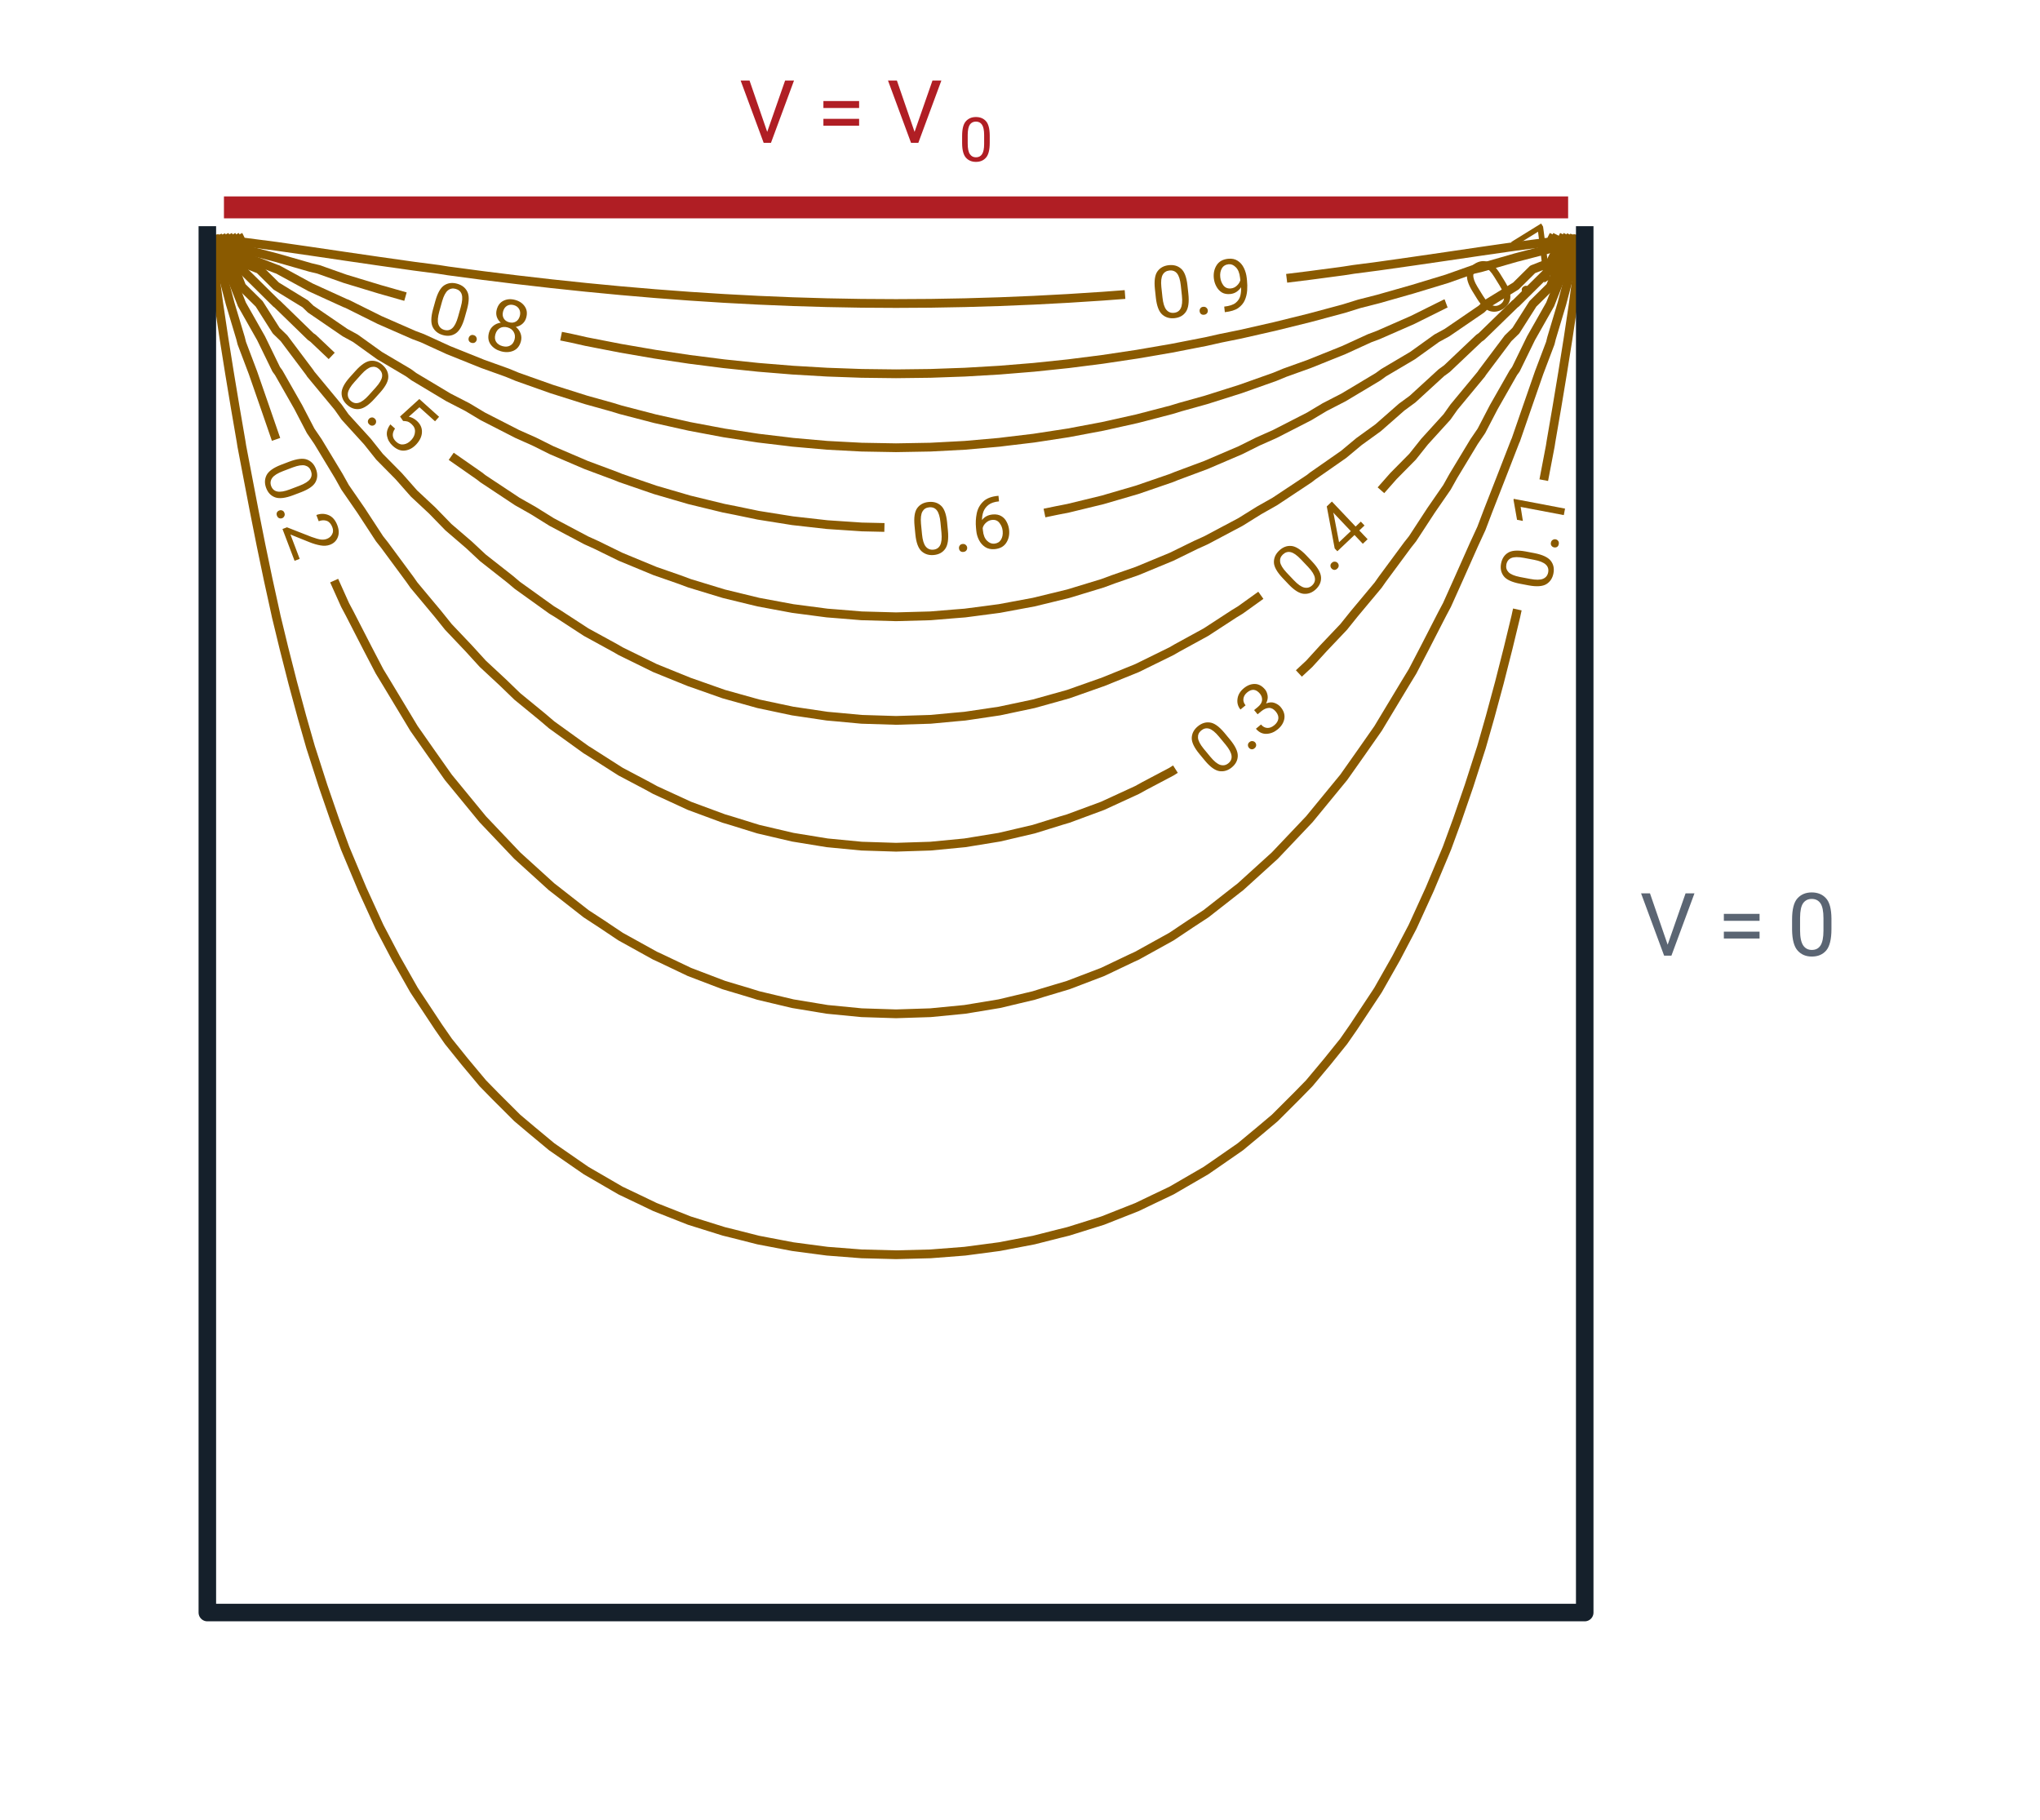
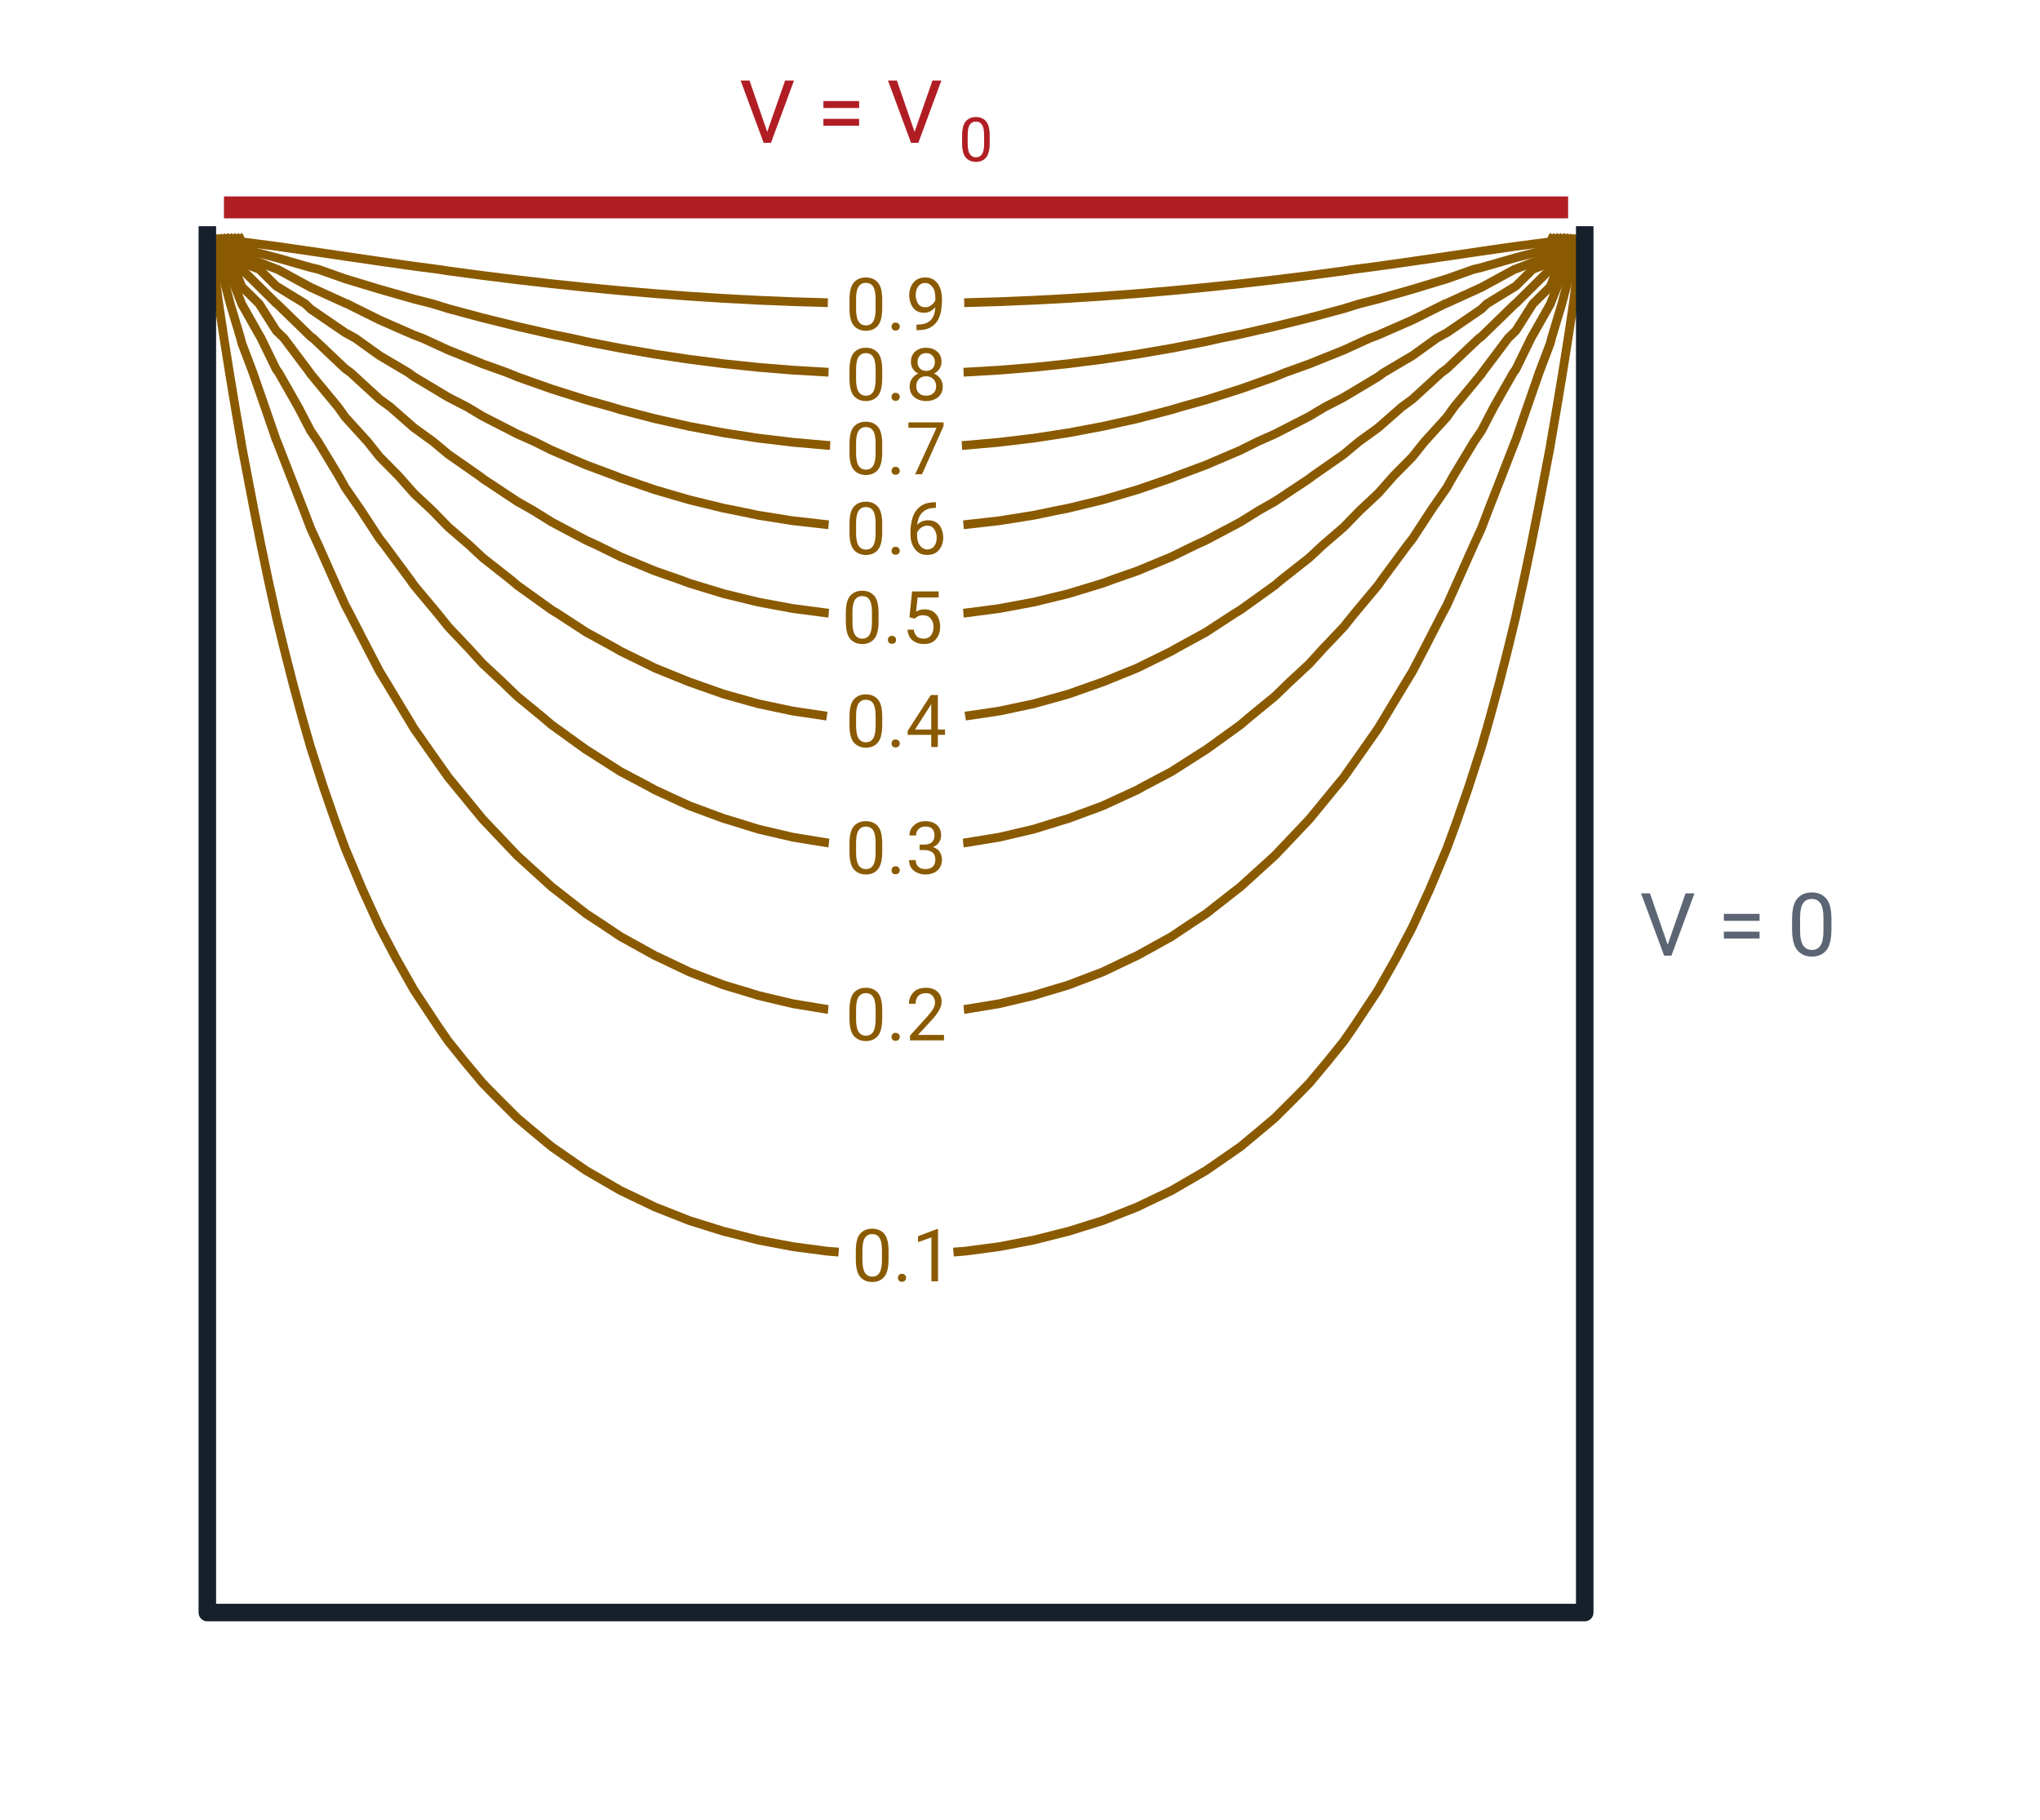
<svg xmlns="http://www.w3.org/2000/svg" width="279.36pt" height="249.181pt" viewBox="0 0 279.36 249.181" version="1.1">
  <defs>
    <style type="text/css">*{stroke-linejoin: round; stroke-linecap: butt}</style>
  </defs>
  <g id="figure_1">
    <g id="patch_1">
      <path d="M 0 249.181  L 279.36 249.181  L 279.36 0  L 0 0  L 0 249.181  z " style="fill: none" />
    </g>
    <g id="axes_1">
      <g id="QuadContourSet_1">
-         <path d="M 28.866 32.167  L 29.339 36.882  L 29.961 41.598  L 30.669 46.313  L 31.421 51.029  L 32.205 55.744  L 33.017 60.46  L 33.11 61.063  L 33.895 65.175  L 34.799 69.891  L 35.736 74.606  L 36.717 79.322  L 37.752 84.037  L 37.825 84.386  L 38.883 88.753  L 40.082 93.468  L 41.357 98.184  L 42.541 102.326  L 42.728 102.899  L 44.242 107.615  L 45.87 112.33  L 47.256 116.117  L 47.643 117.046  L 49.622 121.761  L 51.775 126.477  L 51.972 126.904  L 54.222 131.192  L 56.687 135.54  L 56.927 135.908  L 60.046 140.623  L 61.403 142.576  L 63.626 145.339  L 66.118 148.319  L 67.815 150.054  L 70.834 153.066  L 72.854 154.77  L 75.549 157.01  L 79.119 159.485  L 80.265 160.274  L 84.98 163.009  L 87.482 164.201  L 89.696 165.264  L 94.411 167.124  L 99.127 168.598  L 100.414 168.916  L 103.842 169.786  L 108.558 170.686  L 113.273 171.309  L 117.989 171.675  L 122.704 171.796  L 127.42 171.675  L 132.135 171.309  L 136.851 170.686  L 141.566 169.786  L 144.994 168.916  L 146.282 168.598  L 150.997 167.124  L 155.713 165.264  L 157.926 164.201  L 160.428 163.009  L 165.144 160.274  L 166.289 159.485  L 169.859 157.01  L 172.554 154.77  L 174.575 153.066  L 177.593 150.054  L 179.29 148.319  L 181.782 145.339  L 184.006 142.576  L 185.363 140.623  L 188.482 135.908  L 188.721 135.54  L 191.187 131.192  L 193.437 126.904  L 193.633 126.477  L 195.786 121.761  L 197.766 117.046  L 198.152 116.117  L 199.539 112.33  L 201.166 107.615  L 202.681 102.899  L 202.868 102.326  L 204.051 98.184  L 205.327 93.468  L 206.525 88.753  L 207.583 84.386  L 207.656 84.037  L 207.787 83.444  M 211.405 65.741  L 211.513 65.175  L 212.299 61.063  L 212.392 60.46  L 213.204 55.744  L 213.987 51.029  L 214.74 46.313  L 215.447 41.598  L 216.07 36.882  L 216.543 32.167  " clip-path="url(#p532eadee34)" style="fill: none; stroke: #8a5a00; stroke-width: 1.2" />
-         <path d="M 29.337 32.167  L 30.283 36.882  L 31.528 41.598  L 32.943 46.313  L 33.11 46.985  L 34.64 51.029  L 36.278 55.744  L 37.803 60.16  M 45.76 79.496  L 47.256 82.828  L 47.899 84.037  L 50.321 88.753  L 51.972 91.92  L 52.915 93.468  L 55.757 98.184  L 56.687 99.73  L 58.903 102.899  L 61.403 106.44  L 62.369 107.615  L 66.118 112.181  L 66.261 112.33  L 70.737 117.046  L 70.834 117.148  L 75.549 121.427  L 75.985 121.761  L 80.265 125.111  L 82.357 126.477  L 84.98 128.233  L 89.696 130.844  L 90.453 131.192  L 94.411 133.076  L 99.127 134.874  L 102.585 135.908  L 103.842 136.3  L 108.558 137.421  L 113.273 138.2  L 117.989 138.658  L 122.704 138.809  L 127.42 138.658  L 132.135 138.2  L 136.851 137.421  L 141.566 136.3  L 142.824 135.908  L 146.282 134.874  L 150.997 133.076  L 154.955 131.192  L 155.713 130.844  L 160.428 128.233  L 163.052 126.477  L 165.144 125.111  L 169.423 121.761  L 169.859 121.427  L 174.575 117.148  L 174.671 117.046  L 179.147 112.33  L 179.29 112.181  L 183.039 107.615  L 184.006 106.44  L 186.505 102.899  L 188.721 99.73  L 189.651 98.184  L 192.493 93.468  L 193.437 91.92  L 195.087 88.753  L 197.509 84.037  L 198.152 82.828  L 199.726 79.322  L 201.824 74.606  L 202.868 72.34  L 203.798 69.891  L 205.642 65.175  L 207.475 60.46  L 207.583 60.223  L 209.13 55.744  L 210.768 51.029  L 212.299 46.985  L 212.466 46.313  L 213.881 41.598  L 215.125 36.882  L 216.071 32.167  " clip-path="url(#p532eadee34)" style="fill: none; stroke: #8a5a00; stroke-width: 1.2" />
-         <path d="M 29.809 32.167  L 31.228 36.882  L 33.094 41.598  L 33.11 41.647  L 35.753 46.313  L 37.825 50.563  L 38.165 51.029  L 40.85 55.744  L 42.541 58.992  L 43.542 60.46  L 46.392 65.175  L 47.256 66.723  L 49.444 69.891  L 51.972 73.76  L 52.642 74.606  L 56.126 79.322  L 56.687 80.12  L 59.958 84.037  L 61.403 85.836  L 64.171 88.753  L 66.118 90.888  L 68.894 93.468  L 70.834 95.346  L 74.298 98.184  L 75.549 99.25  L 80.265 102.648  L 80.676 102.899  L 84.98 105.648  L 88.706 107.615  L 89.696 108.161  L 94.411 110.331  L 99.127 112.075  L 99.993 112.33  L 103.842 113.524  L 108.558 114.627  L 113.273 115.396  L 117.989 115.85  L 122.704 116  L 127.42 115.85  L 132.135 115.396  L 136.851 114.627  L 141.566 113.524  L 145.415 112.33  L 146.282 112.075  L 150.997 110.331  L 155.713 108.161  L 156.702 107.615  L 160.428 105.648  L 160.965 105.305  M 177.87 92.208  L 179.29 90.888  L 181.237 88.753  L 184.006 85.836  L 185.45 84.037  L 188.721 80.12  L 189.282 79.322  L 192.767 74.606  L 193.437 73.76  L 195.964 69.891  L 198.152 66.723  L 199.017 65.175  L 201.866 60.46  L 202.868 58.992  L 204.558 55.744  L 207.243 51.029  L 207.583 50.563  L 209.655 46.313  L 212.299 41.647  L 212.314 41.598  L 214.181 36.882  L 215.599 32.167  " clip-path="url(#p532eadee34)" style="fill: none; stroke: #8a5a00; stroke-width: 1.2" />
-         <path d="M 30.281 32.167  L 32.172 36.882  L 33.11 39.244  L 35.489 41.598  L 37.825 45.277  L 38.89 46.313  L 42.434 51.029  L 42.541 51.204  L 46.303 55.744  L 47.256 57.091  L 50.32 60.46  L 51.972 62.533  L 54.581 65.175  L 56.687 67.562  L 59.181 69.891  L 61.403 72.176  L 64.231 74.606  L 66.118 76.369  L 69.874 79.322  L 70.834 80.134  L 75.549 83.516  L 76.405 84.037  L 80.265 86.551  L 84.288 88.753  L 84.98 89.155  L 89.696 91.471  L 94.411 93.382  L 94.67 93.468  L 99.127 95.04  L 103.842 96.357  L 108.558 97.355  L 113.273 98.055  L 114.731 98.184  L 117.989 98.488  L 122.704 98.634  L 127.42 98.488  L 130.677 98.184  L 132.135 98.055  L 136.851 97.355  L 141.566 96.357  L 146.282 95.04  L 150.738 93.468  L 150.997 93.382  L 155.713 91.471  L 160.428 89.155  L 161.121 88.753  L 165.144 86.551  L 169.003 84.037  L 169.859 83.516  L 172.662 81.505  M 189.108 67.124  L 190.827 65.175  L 193.437 62.533  L 195.088 60.46  L 198.152 57.091  L 199.106 55.744  L 202.868 51.204  L 202.974 51.029  L 206.518 46.313  L 207.583 45.277  L 209.92 41.598  L 212.299 39.244  L 213.237 36.882  L 215.128 32.167  " clip-path="url(#p532eadee34)" style="fill: none; stroke: #8a5a00; stroke-width: 1.2" />
-         <path d="M 30.752 32.167  L 33.11 36.876  L 33.126 36.882  L 37.825 41.533  L 37.931 41.598  L 42.541 46.081  L 42.874 46.313  L 45.424 48.731  M 61.79 62.478  L 65.656 65.175  L 66.118 65.537  L 70.834 68.663  L 73.002 69.891  L 75.549 71.475  L 80.265 73.976  L 81.657 74.606  L 84.98 76.233  L 89.696 78.184  L 92.971 79.322  L 94.411 79.856  L 99.127 81.292  L 103.842 82.439  L 108.558 83.316  L 113.273 83.935  L 114.583 84.037  L 117.989 84.318  L 122.704 84.447  L 127.42 84.318  L 130.825 84.037  L 132.135 83.935  L 136.851 83.316  L 141.566 82.439  L 146.282 81.292  L 150.997 79.856  L 152.437 79.322  L 155.713 78.184  L 160.428 76.233  L 163.752 74.606  L 165.144 73.976  L 169.859 71.475  L 172.406 69.891  L 174.575 68.663  L 179.29 65.537  L 179.752 65.175  L 184.006 62.209  L 186.104 60.46  L 188.721 58.568  L 191.939 55.744  L 193.437 54.644  L 197.383 51.029  L 198.152 50.468  L 202.535 46.313  L 202.868 46.081  L 207.477 41.598  L 207.583 41.533  L 212.282 36.882  L 212.299 36.876  L 214.656 32.167  " clip-path="url(#p532eadee34)" style="fill: none; stroke: #8a5a00; stroke-width: 1.2" />
-         <path d="M 31.224 32.167  L 33.11 35.934  L 35.52 36.882  L 37.825 39.164  L 41.799 41.598  L 42.541 42.319  L 47.256 45.543  L 48.666 46.313  L 51.972 48.686  L 55.933 51.029  L 56.687 51.579  L 61.403 54.402  L 64.008 55.744  L 66.118 57.008  L 70.834 59.422  L 73.167 60.46  L 75.549 61.646  L 80.265 63.665  L 84.32 65.175  L 84.98 65.444  L 89.696 67.065  L 94.411 68.44  L 99.127 69.587  L 100.678 69.891  L 103.842 70.548  L 108.558 71.299  L 113.273 71.83  L 117.989 72.148  L 121.113 72.218  M 143.033 70.243  L 144.73 69.891  L 146.282 69.587  L 150.997 68.44  L 155.713 67.065  L 160.428 65.444  L 161.088 65.175  L 165.144 63.665  L 169.859 61.646  L 172.241 60.46  L 174.575 59.422  L 179.29 57.008  L 181.4 55.744  L 184.006 54.402  L 188.721 51.579  L 189.475 51.029  L 193.437 48.686  L 196.742 46.313  L 198.152 45.543  L 202.868 42.319  L 203.609 41.598  L 207.583 39.164  L 209.888 36.882  L 212.299 35.934  L 214.185 32.167  " clip-path="url(#p532eadee34)" style="fill: none; stroke: #8a5a00; stroke-width: 1.2" />
-         <path d="M 31.695 32.167  L 33.11 34.992  L 37.825 36.825  L 38.015 36.882  L 42.541 39.347  L 47.256 41.498  L 47.527 41.598  L 51.972 43.808  L 56.687 45.874  L 57.858 46.313  L 61.403 47.935  L 66.118 49.829  L 69.465 51.029  L 70.834 51.594  L 75.549 53.265  L 80.265 54.756  L 83.811 55.744  L 84.98 56.102  L 89.696 57.328  L 94.411 58.38  L 99.127 59.267  L 103.842 59.99  L 107.786 60.46  L 108.558 60.556  L 113.273 60.972  L 117.989 61.221  L 122.704 61.304  L 127.42 61.221  L 132.135 60.972  L 136.851 60.556  L 137.622 60.46  L 141.566 59.99  L 146.282 59.267  L 150.997 58.38  L 155.713 57.328  L 160.428 56.102  L 161.598 55.744  L 165.144 54.756  L 169.859 53.265  L 174.575 51.594  L 175.943 51.029  L 179.29 49.829  L 184.006 47.935  L 187.55 46.313  L 188.721 45.874  L 193.437 43.808  L 197.882 41.598  L 198.031 41.543  " clip-path="url(#p532eadee34)" style="fill: none; stroke: #8a5a00; stroke-width: 1.2" />
-         <path d="M 32.167 32.167  L 33.11 34.05  L 37.825 35.272  L 42.541 36.627  L 43.617 36.882  L 47.256 38.171  L 51.972 39.602  L 55.525 40.613  M 76.835 46.026  L 78.254 46.313  L 80.265 46.766  L 84.98 47.684  L 89.696 48.495  L 94.411 49.201  L 99.127 49.801  L 103.842 50.294  L 108.558 50.678  L 113.273 50.954  L 115.4 51.029  L 117.989 51.122  L 122.704 51.179  L 127.42 51.122  L 130.008 51.029  L 132.135 50.954  L 136.851 50.678  L 141.566 50.294  L 146.282 49.801  L 150.997 49.201  L 155.713 48.495  L 160.428 47.684  L 165.144 46.766  L 167.155 46.313  L 169.859 45.766  L 174.575 44.694  L 179.29 43.529  L 184.006 42.264  L 186.15 41.598  L 188.721 40.943  L 193.437 39.602  L 198.152 38.171  L 201.792 36.882  L 202.868 36.627  L 207.583 35.272  L 212.299 34.05  L 213.242 32.167  " clip-path="url(#p532eadee34)" style="fill: none; stroke: #8a5a00; stroke-width: 1.2" />
-         <path d="M 32.638 32.167  L 33.11 33.109  L 37.825 33.719  L 42.541 34.397  L 47.256 35.091  L 51.972 35.777  L 56.687 36.445  L 60.044 36.882  L 61.403 37.094  L 66.118 37.722  L 70.834 38.306  L 75.549 38.848  L 80.265 39.345  L 84.98 39.796  L 89.696 40.2  L 94.411 40.554  L 99.127 40.857  L 103.842 41.107  L 108.558 41.303  L 113.273 41.443  L 117.989 41.528  L 122.704 41.556  L 127.42 41.528  L 132.135 41.443  L 136.851 41.303  L 141.566 41.107  L 146.282 40.857  L 150.997 40.554  L 154.062 40.324  M 176.196 38.105  L 179.29 37.722  L 184.006 37.094  L 185.365 36.882  L 188.721 36.445  L 193.437 35.777  L 198.152 35.091  L 202.868 34.397  L 207.583 33.719  L 212.299 33.109  L 212.77 32.167  " clip-path="url(#p532eadee34)" style="fill: none; stroke: #8a5a00; stroke-width: 1.2" />
+         <path d="M 28.866 32.167  L 29.339 36.882  L 29.961 41.598  L 30.669 46.313  L 31.421 51.029  L 32.205 55.744  L 33.017 60.46  L 33.11 61.063  L 33.895 65.175  L 34.799 69.891  L 35.736 74.606  L 36.717 79.322  L 37.752 84.037  L 37.825 84.386  L 38.883 88.753  L 40.082 93.468  L 41.357 98.184  L 42.541 102.326  L 42.728 102.899  L 44.242 107.615  L 45.87 112.33  L 47.256 116.117  L 47.643 117.046  L 49.622 121.761  L 51.775 126.477  L 51.972 126.904  L 54.222 131.192  L 56.687 135.54  L 56.927 135.908  L 60.046 140.623  L 61.403 142.576  L 63.626 145.339  L 66.118 148.319  L 67.815 150.054  L 70.834 153.066  L 72.854 154.77  L 75.549 157.01  L 79.119 159.485  L 80.265 160.274  L 84.98 163.009  L 87.482 164.201  L 89.696 165.264  L 94.411 167.124  L 99.127 168.598  L 100.414 168.916  L 103.842 169.786  L 108.558 170.686  L 113.273 171.309  L 114.848 171.431  M 130.561 171.431  L 132.135 171.309  L 136.851 170.686  L 141.566 169.786  L 144.994 168.916  L 146.282 168.598  L 150.997 167.124  L 155.713 165.264  L 157.926 164.201  L 160.428 163.009  L 165.144 160.274  L 166.289 159.485  L 169.859 157.01  L 172.554 154.77  L 174.575 153.066  L 177.593 150.054  L 179.29 148.319  L 181.782 145.339  L 184.006 142.576  L 185.363 140.623  L 188.482 135.908  L 188.721 135.54  L 191.187 131.192  L 193.437 126.904  L 193.633 126.477  L 195.786 121.761  L 197.766 117.046  L 198.152 116.117  L 199.539 112.33  L 201.166 107.615  L 202.681 102.899  L 202.868 102.326  L 204.051 98.184  L 205.327 93.468  L 206.525 88.753  L 207.583 84.386  L 207.656 84.037  L 208.691 79.322  L 209.673 74.606  L 210.61 69.891  L 211.513 65.175  L 212.299 61.063  L 212.392 60.46  L 213.204 55.744  L 213.987 51.029  L 214.74 46.313  L 215.447 41.598  L 216.07 36.882  L 216.543 32.167  " clip-path="url(#p36d39d57b8)" style="fill: none; stroke: #8a5a00; stroke-width: 1.2" />
+         <path d="M 29.337 32.167  L 30.283 36.882  L 31.528 41.598  L 32.943 46.313  L 33.11 46.985  L 34.64 51.029  L 36.278 55.744  L 37.825 60.223  L 37.933 60.46  L 39.767 65.175  L 41.611 69.891  L 42.541 72.34  L 43.584 74.606  L 45.682 79.322  L 47.256 82.828  L 47.899 84.037  L 50.321 88.753  L 51.972 91.92  L 52.915 93.468  L 55.757 98.184  L 56.687 99.73  L 58.903 102.899  L 61.403 106.44  L 62.369 107.615  L 66.118 112.181  L 66.261 112.33  L 70.737 117.046  L 70.834 117.148  L 75.549 121.427  L 75.985 121.761  L 80.265 125.111  L 82.357 126.477  L 84.98 128.233  L 89.696 130.844  L 90.453 131.192  L 94.411 133.076  L 99.127 134.874  L 102.585 135.908  L 103.842 136.3  L 108.558 137.421  L 113.273 138.2  L 113.414 138.213  M 131.994 138.213  L 132.135 138.2  L 136.851 137.421  L 141.566 136.3  L 142.824 135.908  L 146.282 134.874  L 150.997 133.076  L 154.955 131.192  L 155.713 130.844  L 160.428 128.233  L 163.052 126.477  L 165.144 125.111  L 169.423 121.761  L 169.859 121.427  L 174.575 117.148  L 174.671 117.046  L 179.147 112.33  L 179.29 112.181  L 183.039 107.615  L 184.006 106.44  L 186.505 102.899  L 188.721 99.73  L 189.651 98.184  L 192.493 93.468  L 193.437 91.92  L 195.087 88.753  L 197.509 84.037  L 198.152 82.828  L 199.726 79.322  L 201.824 74.606  L 202.868 72.34  L 203.798 69.891  L 205.642 65.175  L 207.475 60.46  L 207.583 60.223  L 209.13 55.744  L 210.768 51.029  L 212.299 46.985  L 212.466 46.313  L 213.881 41.598  L 215.125 36.882  L 216.071 32.167  " clip-path="url(#p36d39d57b8)" style="fill: none; stroke: #8a5a00; stroke-width: 1.2" />
+         <path d="M 29.809 32.167  L 31.228 36.882  L 33.094 41.598  L 33.11 41.647  L 35.753 46.313  L 37.825 50.563  L 38.165 51.029  L 40.85 55.744  L 42.541 58.992  L 43.542 60.46  L 46.392 65.175  L 47.256 66.723  L 49.444 69.891  L 51.972 73.76  L 52.642 74.606  L 56.126 79.322  L 56.687 80.12  L 59.958 84.037  L 61.403 85.836  L 64.171 88.753  L 66.118 90.888  L 68.894 93.468  L 70.834 95.346  L 74.298 98.184  L 75.549 99.25  L 80.265 102.648  L 80.676 102.899  L 84.98 105.648  L 88.706 107.615  L 89.696 108.161  L 94.411 110.331  L 99.127 112.075  L 99.993 112.33  L 103.842 113.524  L 108.558 114.627  L 113.273 115.396  L 113.509 115.419  M 131.9 115.419  L 132.135 115.396  L 136.851 114.627  L 141.566 113.524  L 145.415 112.33  L 146.282 112.075  L 150.997 110.331  L 155.713 108.161  L 156.702 107.615  L 160.428 105.648  L 164.733 102.899  L 165.144 102.648  L 169.859 99.25  L 171.11 98.184  L 174.575 95.346  L 176.515 93.468  L 179.29 90.888  L 181.237 88.753  L 184.006 85.836  L 185.45 84.037  L 188.721 80.12  L 189.282 79.322  L 192.767 74.606  L 193.437 73.76  L 195.964 69.891  L 198.152 66.723  L 199.017 65.175  L 201.866 60.46  L 202.868 58.992  L 204.558 55.744  L 207.243 51.029  L 207.583 50.563  L 209.655 46.313  L 212.299 41.647  L 212.314 41.598  L 214.181 36.882  L 215.599 32.167  " clip-path="url(#p36d39d57b8)" style="fill: none; stroke: #8a5a00; stroke-width: 1.2" />
+         <path d="M 30.281 32.167  L 32.172 36.882  L 33.11 39.244  L 35.489 41.598  L 37.825 45.277  L 38.89 46.313  L 42.434 51.029  L 42.541 51.204  L 46.303 55.744  L 47.256 57.091  L 50.32 60.46  L 51.972 62.533  L 54.581 65.175  L 56.687 67.562  L 59.181 69.891  L 61.403 72.176  L 64.231 74.606  L 66.118 76.369  L 69.874 79.322  L 70.834 80.134  L 75.549 83.516  L 76.405 84.037  L 80.265 86.551  L 84.288 88.753  L 84.98 89.155  L 89.696 91.471  L 94.411 93.382  L 94.67 93.468  L 99.127 95.04  L 103.842 96.357  L 108.558 97.355  L 113.23 98.049  M 132.179 98.049  L 136.851 97.355  L 141.566 96.357  L 146.282 95.04  L 150.738 93.468  L 150.997 93.382  L 155.713 91.471  L 160.428 89.155  L 161.121 88.753  L 165.144 86.551  L 169.003 84.037  L 169.859 83.516  L 174.575 80.134  L 175.535 79.322  L 179.29 76.369  L 181.177 74.606  L 184.006 72.176  L 186.228 69.891  L 188.721 67.562  L 190.827 65.175  L 193.437 62.533  L 195.088 60.46  L 198.152 57.091  L 199.106 55.744  L 202.868 51.204  L 202.974 51.029  L 206.518 46.313  L 207.583 45.277  L 209.92 41.598  L 212.299 39.244  L 213.237 36.882  L 215.128 32.167  " clip-path="url(#p36d39d57b8)" style="fill: none; stroke: #8a5a00; stroke-width: 1.2" />
+         <path d="M 30.752 32.167  L 33.11 36.876  L 33.126 36.882  L 37.825 41.533  L 37.931 41.598  L 42.541 46.081  L 42.874 46.313  L 47.256 50.468  L 48.026 51.029  L 51.972 54.644  L 53.469 55.744  L 56.687 58.568  L 59.304 60.46  L 61.403 62.209  L 65.656 65.175  L 66.118 65.537  L 70.834 68.663  L 73.002 69.891  L 75.549 71.475  L 80.265 73.976  L 81.657 74.606  L 84.98 76.233  L 89.696 78.184  L 92.971 79.322  L 94.411 79.856  L 99.127 81.292  L 103.842 82.439  L 108.558 83.316  L 113.273 83.935  L 113.484 83.951  M 131.924 83.951  L 132.135 83.935  L 136.851 83.316  L 141.566 82.439  L 146.282 81.292  L 150.997 79.856  L 152.437 79.322  L 155.713 78.184  L 160.428 76.233  L 163.752 74.606  L 165.144 73.976  L 169.859 71.475  L 172.406 69.891  L 174.575 68.663  L 179.29 65.537  L 179.752 65.175  L 184.006 62.209  L 186.104 60.46  L 188.721 58.568  L 191.939 55.744  L 193.437 54.644  L 197.383 51.029  L 198.152 50.468  L 202.535 46.313  L 202.868 46.081  L 207.477 41.598  L 207.583 41.533  L 212.282 36.882  L 212.299 36.876  L 214.656 32.167  " clip-path="url(#p36d39d57b8)" style="fill: none; stroke: #8a5a00; stroke-width: 1.2" />
+         <path d="M 31.224 32.167  L 33.11 35.934  L 35.52 36.882  L 37.825 39.164  L 41.799 41.598  L 42.541 42.319  L 47.256 45.543  L 48.666 46.313  L 51.972 48.686  L 55.933 51.029  L 56.687 51.579  L 61.403 54.402  L 64.008 55.744  L 66.118 57.008  L 70.834 59.422  L 73.167 60.46  L 75.549 61.646  L 80.265 63.665  L 84.32 65.175  L 84.98 65.444  L 89.696 67.065  L 94.411 68.44  L 99.127 69.587  L 100.678 69.891  L 103.842 70.548  L 108.558 71.299  L 113.273 71.83  L 113.473 71.844  M 131.936 71.844  L 132.135 71.83  L 136.851 71.299  L 141.566 70.548  L 144.73 69.891  L 146.282 69.587  L 150.997 68.44  L 155.713 67.065  L 160.428 65.444  L 161.088 65.175  L 165.144 63.665  L 169.859 61.646  L 172.241 60.46  L 174.575 59.422  L 179.29 57.008  L 181.4 55.744  L 184.006 54.402  L 188.721 51.579  L 189.475 51.029  L 193.437 48.686  L 196.742 46.313  L 198.152 45.543  L 202.868 42.319  L 203.609 41.598  L 207.583 39.164  L 209.888 36.882  L 212.299 35.934  L 214.185 32.167  " clip-path="url(#p36d39d57b8)" style="fill: none; stroke: #8a5a00; stroke-width: 1.2" />
+         <path d="M 31.695 32.167  L 33.11 34.992  L 37.825 36.825  L 38.015 36.882  L 42.541 39.347  L 47.256 41.498  L 47.527 41.598  L 51.972 43.808  L 56.687 45.874  L 57.858 46.313  L 61.403 47.935  L 66.118 49.829  L 69.465 51.029  L 70.834 51.594  L 75.549 53.265  L 80.265 54.756  L 83.811 55.744  L 84.98 56.102  L 89.696 57.328  L 94.411 58.38  L 99.127 59.267  L 103.842 59.99  L 107.786 60.46  L 108.558 60.556  L 113.273 60.972  L 113.684 60.994  M 131.725 60.994  L 132.135 60.972  L 136.851 60.556  L 137.622 60.46  L 141.566 59.99  L 146.282 59.267  L 150.997 58.38  L 155.713 57.328  L 160.428 56.102  L 161.598 55.744  L 165.144 54.756  L 169.859 53.265  L 174.575 51.594  L 175.943 51.029  L 179.29 49.829  L 184.006 47.935  L 187.55 46.313  L 188.721 45.874  L 193.437 43.808  L 197.882 41.598  L 198.152 41.498  L 202.868 39.347  L 207.393 36.882  L 207.583 36.825  L 212.299 34.992  L 213.713 32.167  " clip-path="url(#p36d39d57b8)" style="fill: none; stroke: #8a5a00; stroke-width: 1.2" />
+         <path d="M 32.167 32.167  L 33.11 34.05  L 37.825 35.272  L 42.541 36.627  L 43.617 36.882  L 47.256 38.171  L 51.972 39.602  L 56.687 40.943  L 59.258 41.598  L 61.403 42.264  L 66.118 43.529  L 70.834 44.694  L 75.549 45.766  L 78.254 46.313  L 80.265 46.766  L 84.98 47.684  L 89.696 48.495  L 94.411 49.201  L 99.127 49.801  L 103.842 50.294  L 108.558 50.678  L 113.273 50.954  L 113.458 50.961  M 131.951 50.961  L 132.135 50.954  L 136.851 50.678  L 141.566 50.294  L 146.282 49.801  L 150.997 49.201  L 155.713 48.495  L 160.428 47.684  L 165.144 46.766  L 167.155 46.313  L 169.859 45.766  L 174.575 44.694  L 179.29 43.529  L 184.006 42.264  L 186.15 41.598  L 188.721 40.943  L 193.437 39.602  L 198.152 38.171  L 201.792 36.882  L 202.868 36.627  L 207.583 35.272  L 212.299 34.05  L 213.242 32.167  " clip-path="url(#p36d39d57b8)" style="fill: none; stroke: #8a5a00; stroke-width: 1.2" />
+         <path d="M 32.638 32.167  L 33.11 33.109  L 37.825 33.719  L 42.541 34.397  L 47.256 35.091  L 51.972 35.777  L 56.687 36.445  L 60.044 36.882  L 61.403 37.094  L 66.118 37.722  L 70.834 38.306  L 75.549 38.848  L 80.265 39.345  L 84.98 39.796  L 89.696 40.2  L 94.411 40.554  L 99.127 40.857  L 103.842 41.107  L 108.558 41.303  L 113.273 41.443  L 113.368 41.445  M 132.041 41.445  L 132.135 41.443  L 136.851 41.303  L 141.566 41.107  L 146.282 40.857  L 150.997 40.554  L 155.713 40.2  L 160.428 39.796  L 165.144 39.345  L 169.859 38.848  L 174.575 38.306  L 179.29 37.722  L 184.006 37.094  L 185.365 36.882  L 188.721 36.445  L 193.437 35.777  L 198.152 35.091  L 202.868 34.397  L 207.583 33.719  L 212.299 33.109  L 212.77 32.167  " clip-path="url(#p36d39d57b8)" style="fill: none; stroke: #8a5a00; stroke-width: 1.2" />
      </g>
      <g id="line2d_1">
-         <path d="M 28.394 32.167  L 28.394 220.786  L 217.014 220.786  L 217.014 32.167  " clip-path="url(#p532eadee34)" style="fill: none; stroke: #15202b; stroke-width: 2.4; stroke-linecap: square" />
+         <path d="M 28.394 32.167  L 28.394 220.786  L 217.014 220.786  L 217.014 32.167  " clip-path="url(#p36d39d57b8)" style="fill: none; stroke: #15202b; stroke-width: 2.4; stroke-linecap: square" />
      </g>
      <g id="line2d_2">
-         <path d="M 32.167 28.394  L 213.242 28.394  " clip-path="url(#p532eadee34)" style="fill: none; stroke: #b01e24; stroke-width: 3; stroke-linecap: square" />
+         <path d="M 32.167 28.394  L 213.242 28.394  " clip-path="url(#p36d39d57b8)" style="fill: none; stroke: #b01e24; stroke-width: 3; stroke-linecap: square" />
      </g>
      <g id="text_1">
        <text style="font-size: 12px; font-family:'Source Sans Pro', 'Segoe UI', Roboto, Helvetica, Arial, sans-serif; text-anchor: middle; fill: #b01e24" x="115.159" y="19.556" transform="rotate(-0 115.1594 19.55622)">V = V</text>
      </g>
      <g id="text_2">
-         <text style="font-size: 8.4px; font-family:'Source Sans Pro', 'Segoe UI', Roboto, Helvetica, Arial, sans-serif; text-anchor: start; fill: #b01e24" x="131.286" y="22.087" transform="rotate(-0 131.2857 22.08665)">0</text>
+         <text style="font-size: 8.4px; font-family:'Source Sans Pro', 'Segoe UI', Roboto, Helvetica, Arial, sans-serif; text-anchor: start; fill: #b01e24" x="131.283" y="22.087" transform="rotate(-0 131.2829 22.08665)">0</text>
      </g>
      <g id="text_3">
        <text style="font-size: 12px; font-family:'Source Sans Pro', 'Segoe UI', Roboto, Helvetica, Arial, sans-serif; text-anchor: start; fill: #5b6573" x="224.559" y="130.842" transform="rotate(-0 224.5589 130.8419)">V = 0</text>
      </g>
      <g id="text_4">
-         <g clip-path="url(#p532eadee34)">
-           <text style="font-size: 10px; font-family:'Source Sans Pro', 'Segoe UI', Roboto, Helvetica, Arial, sans-serif; fill: #8a5a00" transform="translate(212.114 81.24856) rotate(-79.24853)">0.1</text>
+         <g clip-path="url(#p36d39d57b8)">
+           <text style="font-size: 10px; font-family:'Source Sans Pro', 'Segoe UI', Roboto, Helvetica, Arial, sans-serif; fill: #8a5a00" transform="translate(116.6339 175.4333) rotate(-0)">0.1</text>
        </g>
      </g>
      <g id="text_5">
-         <g clip-path="url(#p532eadee34)">
-           <text style="font-size: 10px; font-family:'Source Sans Pro', 'Segoe UI', Roboto, Helvetica, Arial, sans-serif; fill: #8a5a00" transform="translate(35.53881 64.15631) rotate(-290.8172)">0.2</text>
+         <g clip-path="url(#p36d39d57b8)">
+           <text style="font-size: 10px; font-family:'Source Sans Pro', 'Segoe UI', Roboto, Helvetica, Arial, sans-serif; text-anchor: middle; fill: #8a5a00" x="122.704" y="142.447" transform="rotate(-0 122.7042 142.4469)">0.2</text>
        </g>
      </g>
      <g id="text_6">
-         <g clip-path="url(#p532eadee34)">
-           <text style="font-size: 10px; font-family:'Source Sans Pro', 'Segoe UI', Roboto, Helvetica, Arial, sans-serif; fill: #8a5a00" transform="translate(166.4635 106.7866) rotate(-39.63696)">0.3</text>
+         <g clip-path="url(#p36d39d57b8)">
+           <text style="font-size: 10px; font-family:'Source Sans Pro', 'Segoe UI', Roboto, Helvetica, Arial, sans-serif; text-anchor: middle; fill: #8a5a00" x="122.704" y="119.638" transform="rotate(-0 122.7042 119.638)">0.3</text>
        </g>
      </g>
      <g id="text_7">
-         <g clip-path="url(#p532eadee34)">
-           <text style="font-size: 10px; font-family:'Source Sans Pro', 'Segoe UI', Roboto, Helvetica, Arial, sans-serif; fill: #8a5a00" transform="translate(178.0932 82.54264) rotate(-43.47208)">0.4</text>
+         <g clip-path="url(#p36d39d57b8)">
+           <text style="font-size: 10px; font-family:'Source Sans Pro', 'Segoe UI', Roboto, Helvetica, Arial, sans-serif; text-anchor: middle; fill: #8a5a00" x="122.704" y="102.272" transform="rotate(-0 122.7042 102.2722)">0.4</text>
        </g>
      </g>
      <g id="text_8">
-         <g clip-path="url(#p532eadee34)">
-           <text style="font-size: 10px; font-family:'Source Sans Pro', 'Segoe UI', Roboto, Helvetica, Arial, sans-serif; fill: #8a5a00" transform="translate(45.50727 53.47345) rotate(-318.0184)">0.5</text>
+         <g clip-path="url(#p36d39d57b8)">
+           <text style="font-size: 10px; font-family:'Source Sans Pro', 'Segoe UI', Roboto, Helvetica, Arial, sans-serif; fill: #8a5a00" transform="translate(115.2667 88.08498) rotate(-0)">0.5</text>
        </g>
      </g>
      <g id="text_9">
-         <g clip-path="url(#p532eadee34)">
-           <text style="font-size: 10px; font-family:'Source Sans Pro', 'Segoe UI', Roboto, Helvetica, Arial, sans-serif; fill: #8a5a00" transform="translate(125.0765 76.1668) rotate(-5.517468)">0.6</text>
+         <g clip-path="url(#p36d39d57b8)">
+           <text style="font-size: 10px; font-family:'Source Sans Pro', 'Segoe UI', Roboto, Helvetica, Arial, sans-serif; text-anchor: middle; fill: #8a5a00" x="122.704" y="75.891" transform="rotate(-0 122.7042 75.89086)">0.6</text>
        </g>
      </g>
      <g id="text_10">
-         <g clip-path="url(#p532eadee34)">
-           <text style="font-size: 10px; font-family:'Source Sans Pro', 'Segoe UI', Roboto, Helvetica, Arial, sans-serif; fill: #8a5a00" transform="translate(203.3485 43.7191) rotate(-31.72471)">0.7</text>
+         <g clip-path="url(#p36d39d57b8)">
+           <text style="font-size: 10px; font-family:'Source Sans Pro', 'Segoe UI', Roboto, Helvetica, Arial, sans-serif; text-anchor: middle; fill: #8a5a00" x="122.704" y="64.942" transform="rotate(-0 122.7042 64.94167)">0.7</text>
        </g>
      </g>
      <g id="text_11">
-         <g clip-path="url(#p532eadee34)">
-           <text style="font-size: 10px; font-family:'Source Sans Pro', 'Segoe UI', Roboto, Helvetica, Arial, sans-serif; fill: #8a5a00" transform="translate(57.96521 45.02925) rotate(-344.3984)">0.8</text>
+         <g clip-path="url(#p36d39d57b8)">
+           <text style="font-size: 10px; font-family:'Source Sans Pro', 'Segoe UI', Roboto, Helvetica, Arial, sans-serif; text-anchor: middle; fill: #8a5a00" x="122.704" y="54.817" transform="rotate(-0 122.7042 54.81663)">0.8</text>
        </g>
      </g>
      <g id="text_12">
-         <g clip-path="url(#p532eadee34)">
-           <text style="font-size: 10px; font-family:'Source Sans Pro', 'Segoe UI', Roboto, Helvetica, Arial, sans-serif; fill: #8a5a00" transform="translate(158.0418 43.7692) rotate(-6.152553)">0.9</text>
+         <g clip-path="url(#p36d39d57b8)">
+           <text style="font-size: 10px; font-family:'Source Sans Pro', 'Segoe UI', Roboto, Helvetica, Arial, sans-serif; text-anchor: middle; fill: #8a5a00" x="122.704" y="45.194" transform="rotate(-0 122.7042 45.19369)">0.9</text>
        </g>
      </g>
    </g>
  </g>
  <defs>
-     <clipPath id="p532eadee34">
+     <clipPath id="p36d39d57b8">
      <rect x="5.76" y="5.76" width="267.84" height="237.661" />
    </clipPath>
  </defs>
</svg>
